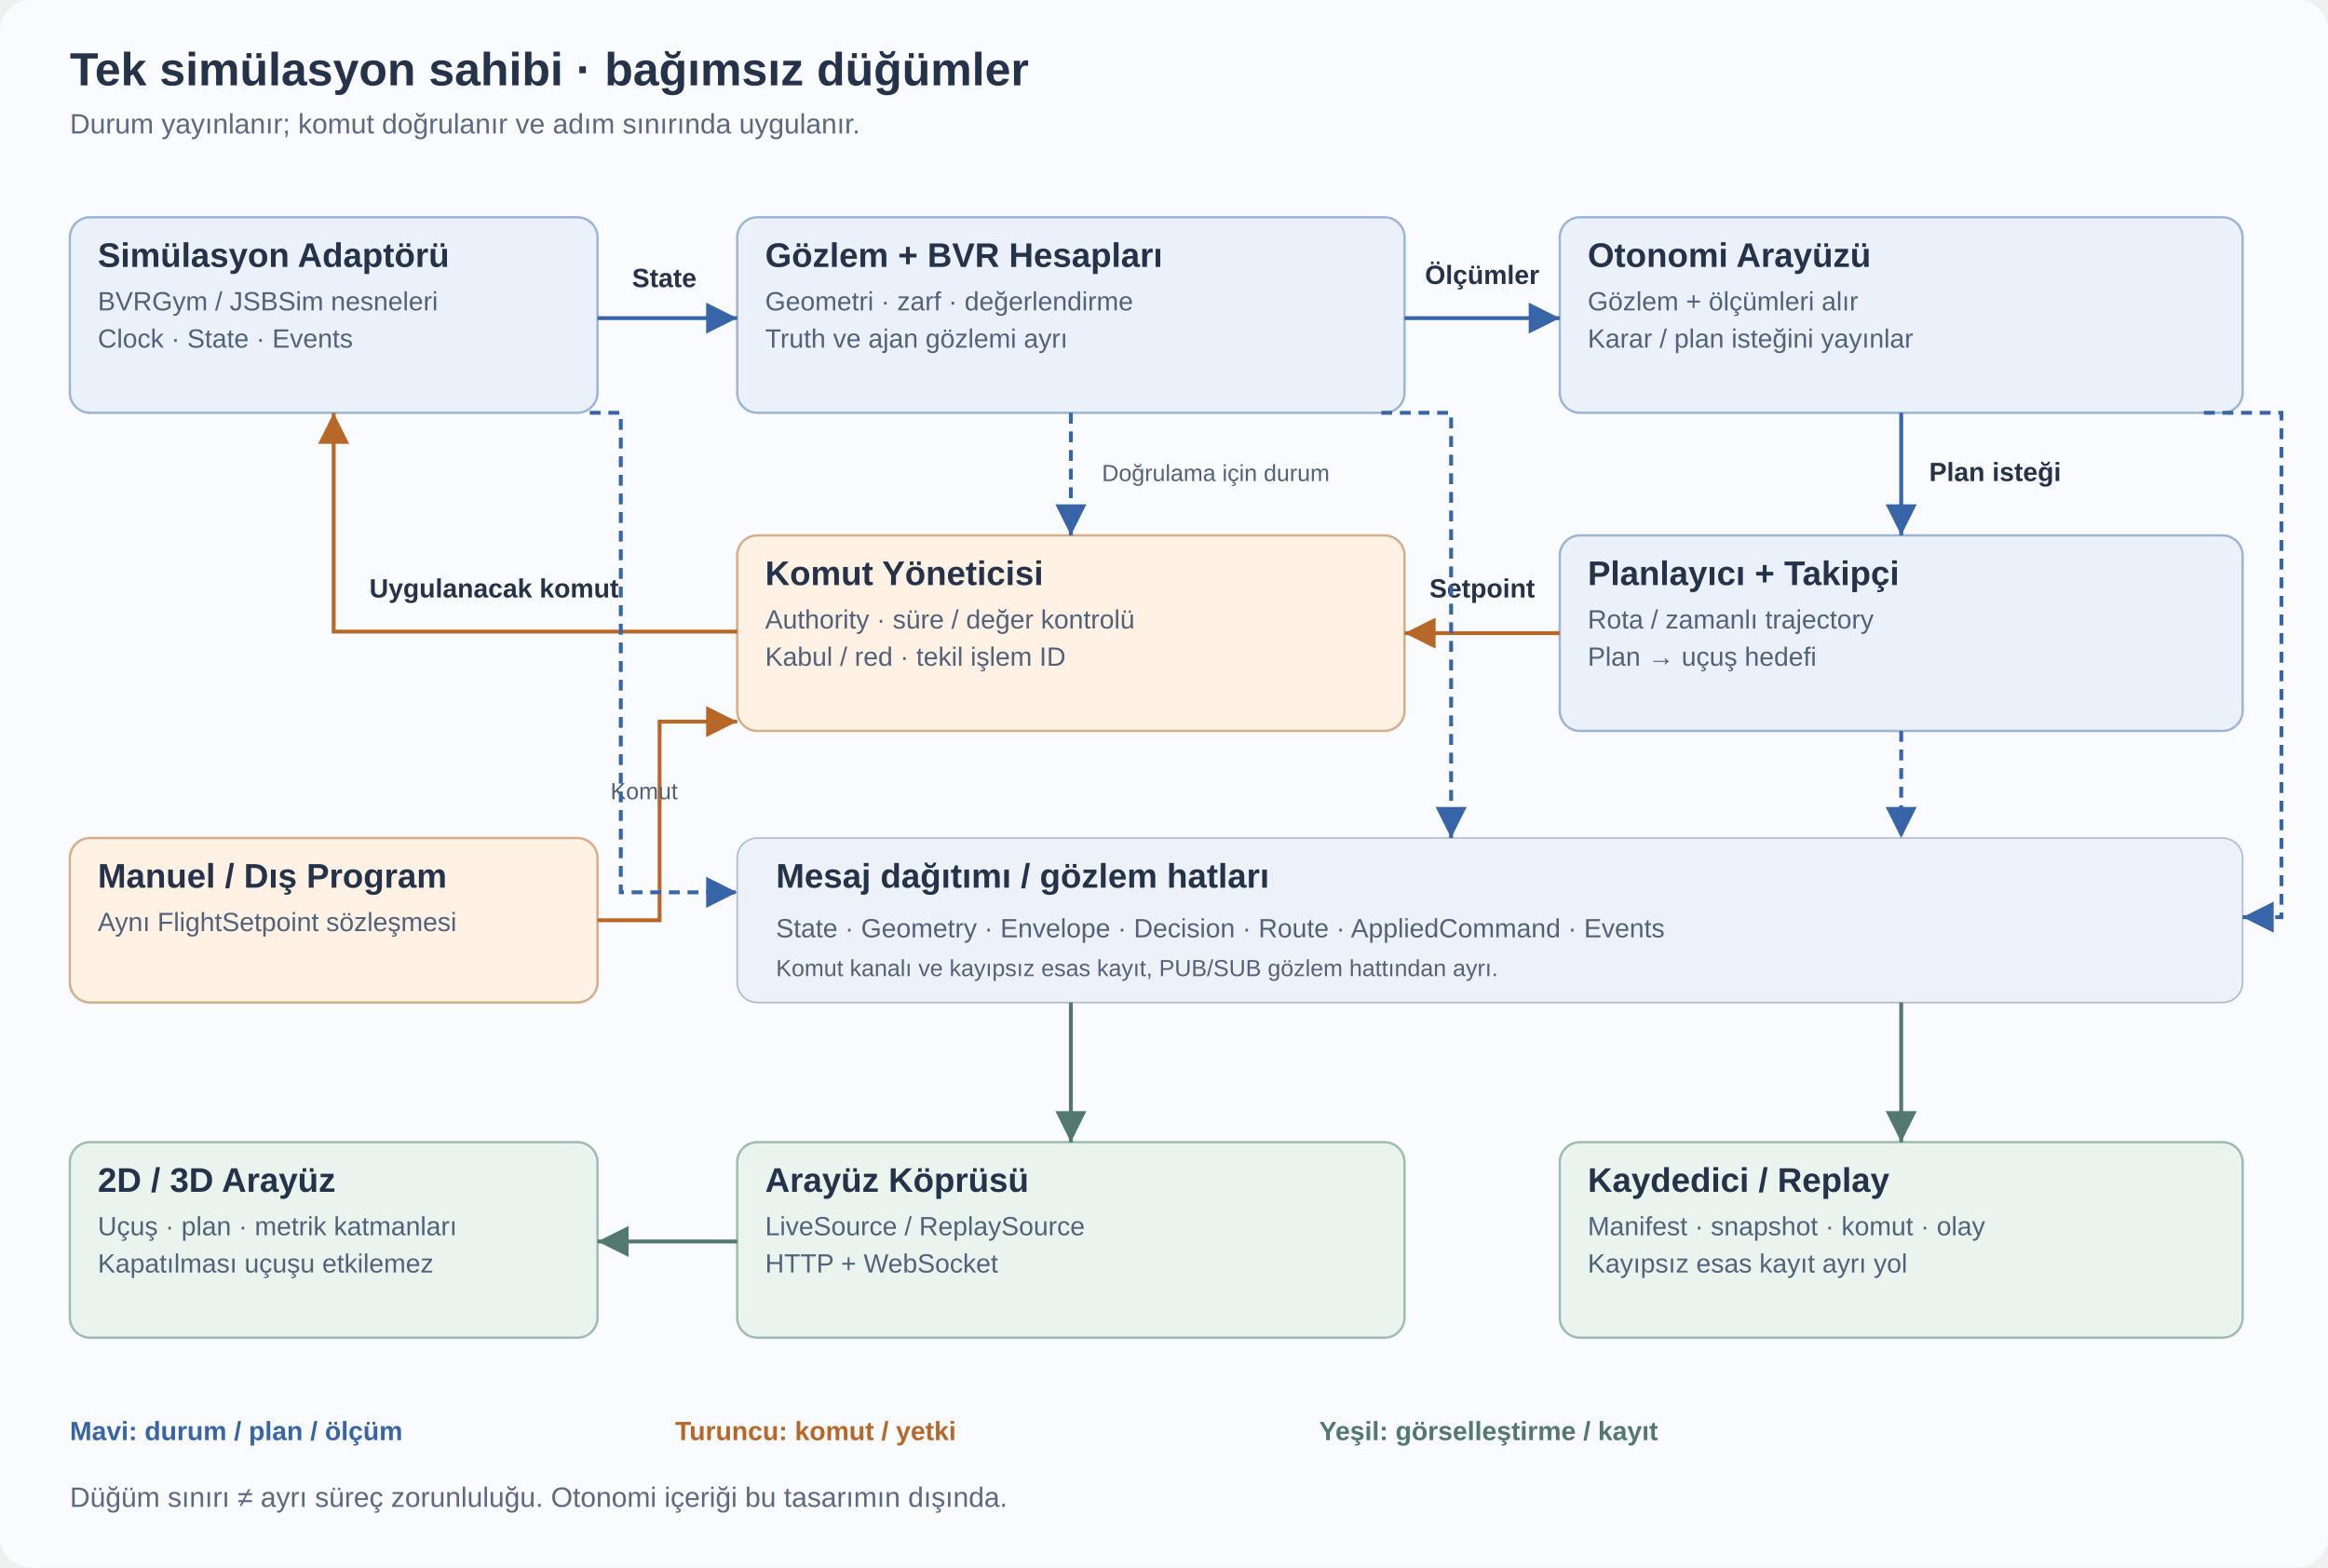
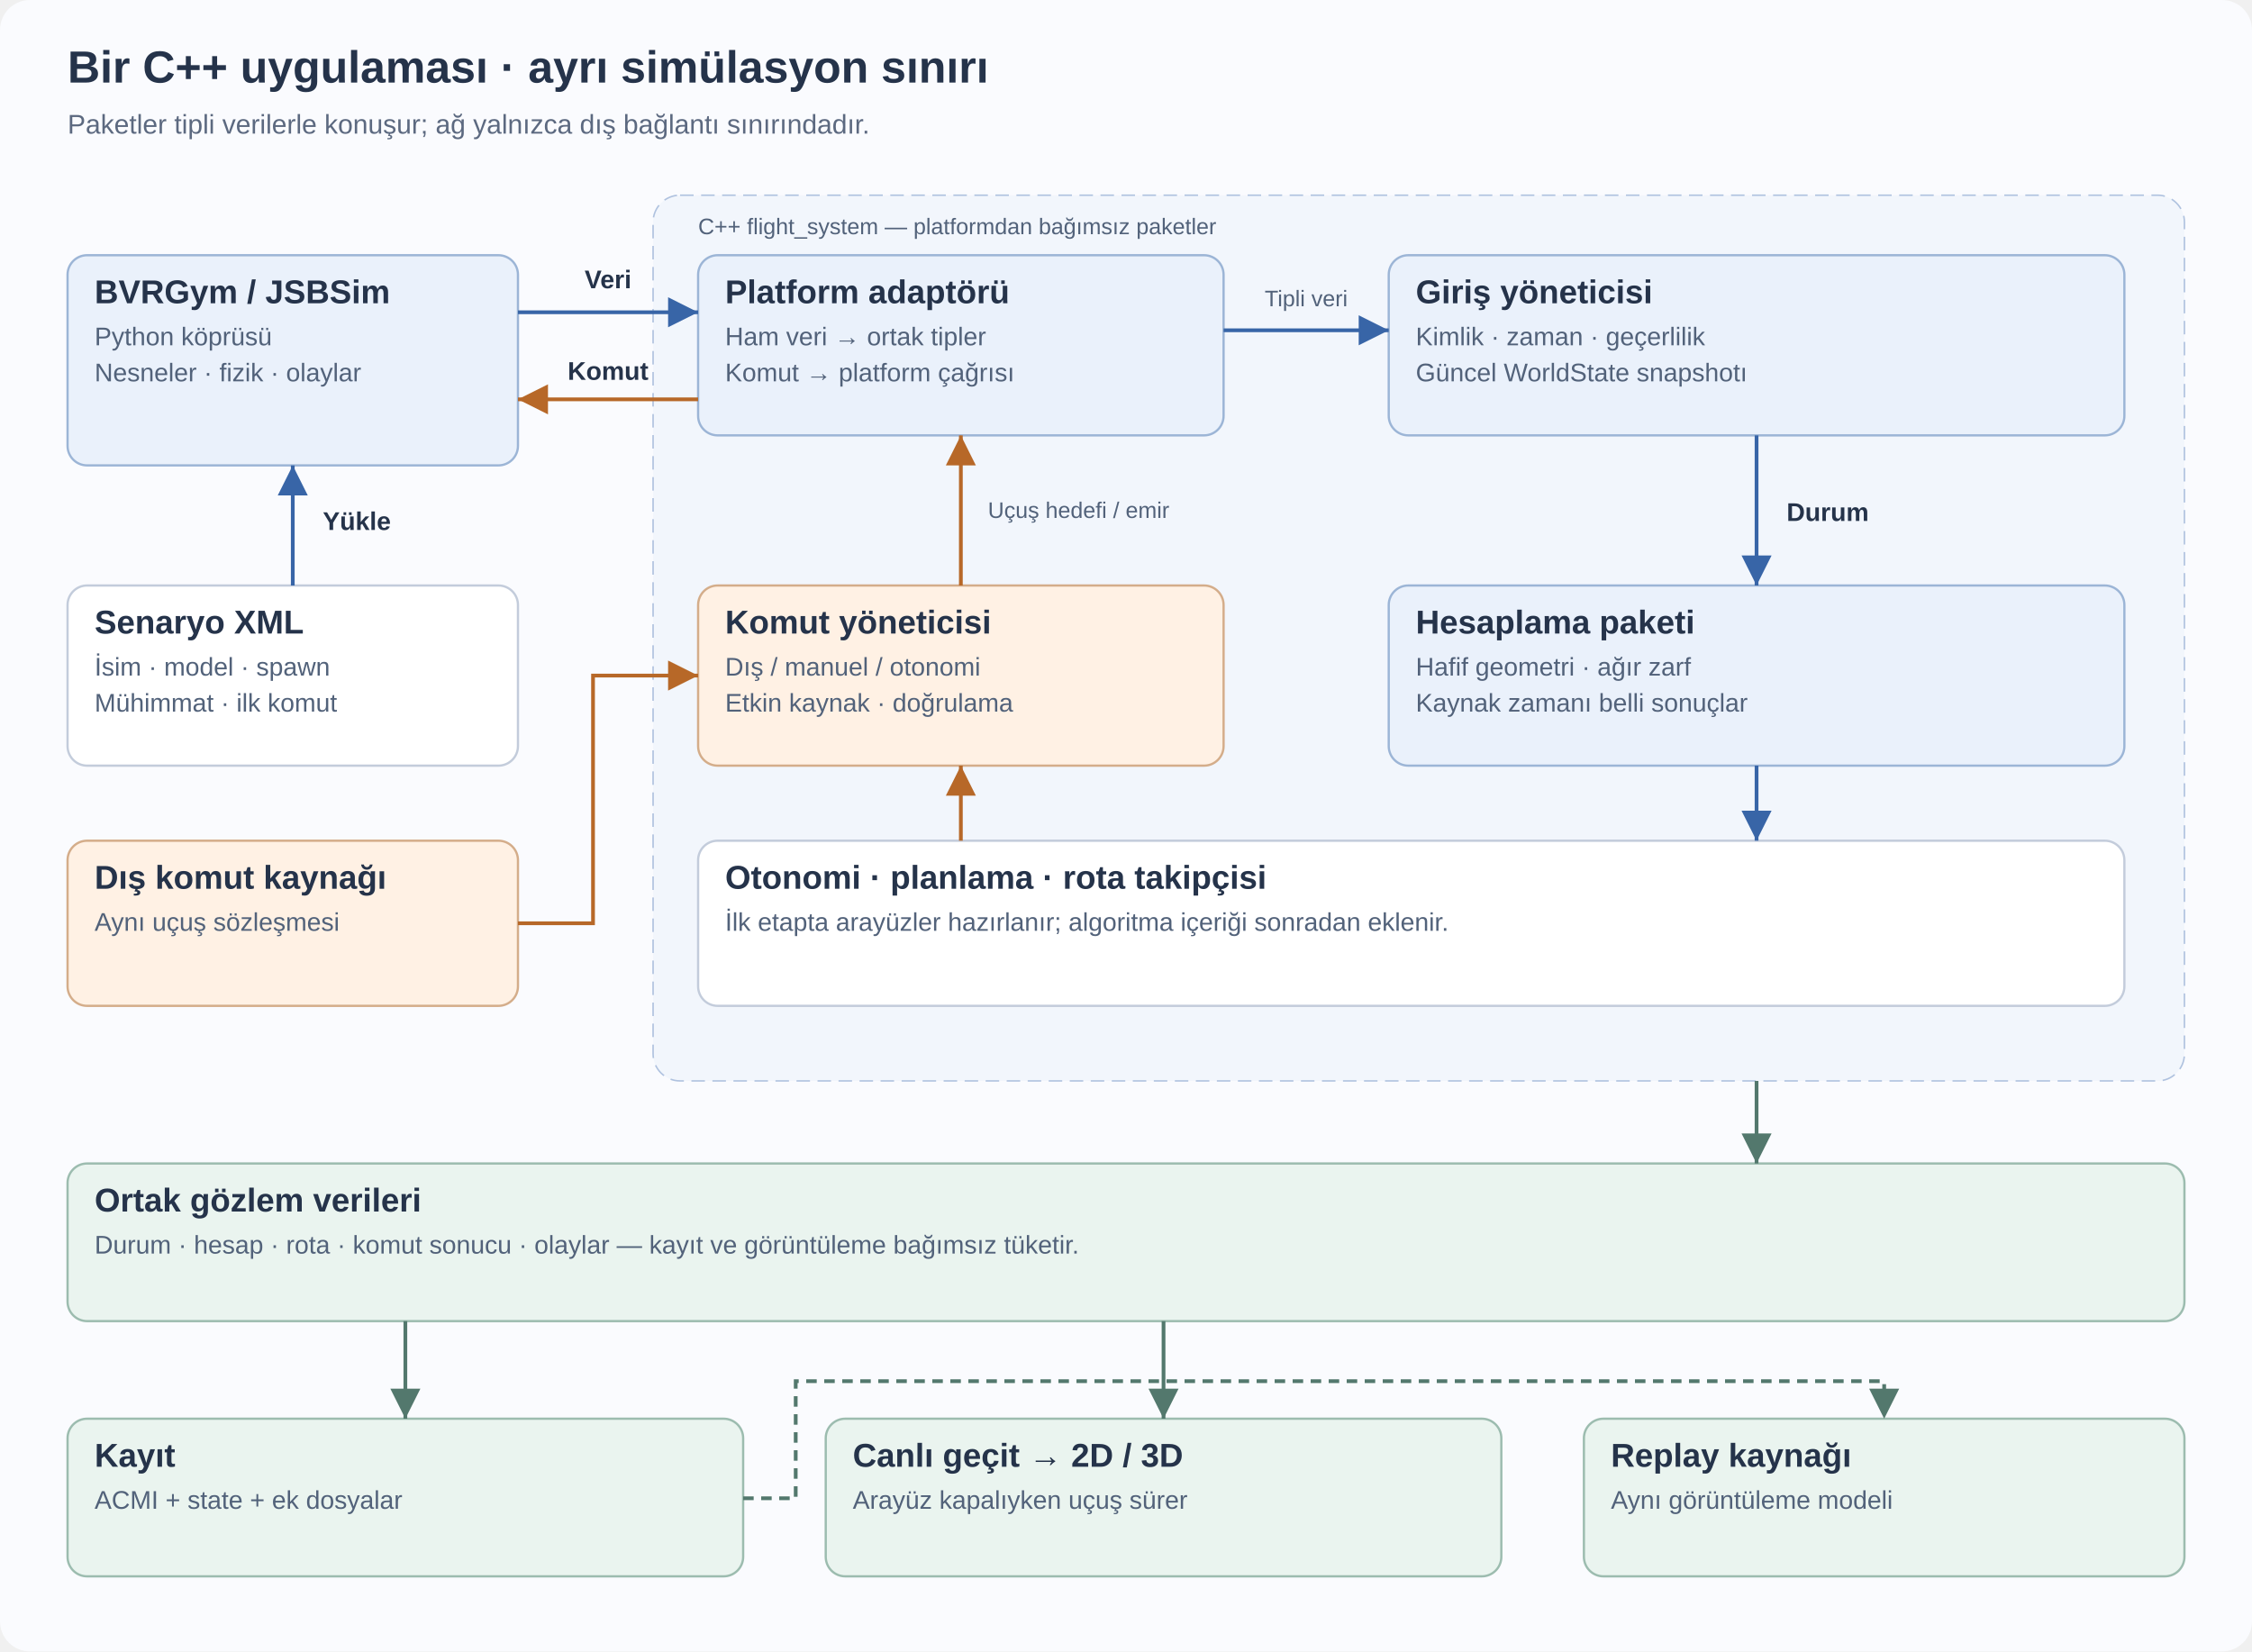
- <svg xmlns="http://www.w3.org/2000/svg" width="1500" height="1010" viewBox="0 0 1500 1010" role="img" aria-label="Simülasyon, hesaplama, komut ve gözlem mimarisi">
+ <svg xmlns="http://www.w3.org/2000/svg" width="1500" height="1100" viewBox="0 0 1500 1100" role="img" aria-label="Python simülasyon köprüsü ve aynı uygulamadaki C++ paketleri">
  <defs>
    <marker id="a" markerWidth="9" markerHeight="9" refX="8" refY="4" orient="auto">
      <path d="M0,0 L8,4 L0,8" fill="#3865a7" />
    </marker>
    <marker id="c" markerWidth="9" markerHeight="9" refX="8" refY="4" orient="auto">
      <path d="M0,0 L8,4 L0,8" fill="#b76828" />
    </marker>
    <marker id="g" markerWidth="9" markerHeight="9" refX="8" refY="4" orient="auto">
      <path d="M0,0 L8,4 L0,8" fill="#53786d" />
    </marker>
    <style>text{font-family:Segoe UI,Arial,sans-serif;fill:#25334a}.title{font-size:30px;font-weight:700}.sub{font-size:18px;fill:#5c6980}.node{font-size:22px;font-weight:650}.detail{font-size:17px;fill:#52627a}.tag{font-size:15px;fill:#52627a}.label{font-size:17px;font-weight:600}.small{font-size:16px}</style>
  </defs>
  <rect width="100%" height="100%" rx="20" fill="#fafbfe" />
-   <text x="45" y="55" class="title" text-anchor="start">Tek simülasyon sahibi · bağımsız düğümler</text>
-   <text x="45" y="86" class="sub" text-anchor="start">Durum yayınlanır; komut doğrulanır ve adım sınırında uygulanır.</text>
-   <rect x="45" y="140" width="340" height="126" rx="13" fill="#eaf1fb" stroke="#9cb5d6" stroke-width="1.5" />
-   <text x="63" y="172" class="node" text-anchor="start">Simülasyon Adaptörü</text>
-   <text x="63" y="200" class="detail" text-anchor="start">BVRGym / JSBSim nesneleri</text>
-   <text x="63" y="224" class="detail" text-anchor="start">Clock · State · Events</text>
-   <rect x="475" y="140" width="430" height="126" rx="13" fill="#eaf1fb" stroke="#9cb5d6" stroke-width="1.5" />
-   <text x="493" y="172" class="node" text-anchor="start">Gözlem + BVR Hesapları</text>
-   <text x="493" y="200" class="detail" text-anchor="start">Geometri · zarf · değerlendirme</text>
-   <text x="493" y="224" class="detail" text-anchor="start">Truth ve ajan gözlemi ayrı</text>
-   <rect x="1005" y="140" width="440" height="126" rx="13" fill="#eaf1fb" stroke="#9cb5d6" stroke-width="1.5" />
-   <text x="1023" y="172" class="node" text-anchor="start">Otonomi Arayüzü</text>
-   <text x="1023" y="200" class="detail" text-anchor="start">Gözlem + ölçümleri alır</text>
-   <text x="1023" y="224" class="detail" text-anchor="start">Karar / plan isteğini yayınlar</text>
-   <polyline points="385,205 475,205" fill="none" stroke="#3865a7" stroke-width="2.5" marker-end="url(#a)" />
-   <text x="428" y="185" class="label" text-anchor="middle">State</text>
-   <polyline points="905,205 1005,205" fill="none" stroke="#3865a7" stroke-width="2.5" marker-end="url(#a)" />
-   <text x="955" y="183" class="label" text-anchor="middle">Ölçümler</text>
-   <rect x="1005" y="345" width="440" height="126" rx="13" fill="#eaf1fb" stroke="#9cb5d6" stroke-width="1.5" />
-   <text x="1023" y="377" class="node" text-anchor="start">Planlayıcı + Takipçi</text>
-   <text x="1023" y="405" class="detail" text-anchor="start">Rota / zamanlı trajectory</text>
-   <text x="1023" y="429" class="detail" text-anchor="start">Plan → uçuş hedefi</text>
-   <polyline points="1225,266 1225,345" fill="none" stroke="#3865a7" stroke-width="2.5" marker-end="url(#a)" />
-   <text x="1243" y="310" class="label" text-anchor="start">Plan isteği</text>
-   <rect x="475" y="345" width="430" height="126" rx="13" fill="#fff1e4" stroke="#d4ad8a" stroke-width="1.5" />
-   <text x="493" y="377" class="node" text-anchor="start">Komut Yöneticisi</text>
-   <text x="493" y="405" class="detail" text-anchor="start">Authority · süre / değer kontrolü</text>
-   <text x="493" y="429" class="detail" text-anchor="start">Kabul / red · tekil işlem ID</text>
-   <polyline points="1005,408 905,408" fill="none" stroke="#b76828" stroke-width="2.5" marker-end="url(#c)" />
-   <text x="955" y="385" class="label" text-anchor="middle">Setpoint</text>
-   <polyline points="475,407 215,407 215,266" fill="none" stroke="#b76828" stroke-width="2.5" marker-end="url(#c)" />
-   <text x="238" y="385" class="label" text-anchor="start">Uygulanacak komut</text>
-   <rect x="45" y="540" width="340" height="106" rx="13" fill="#fff1e4" stroke="#d4ad8a" stroke-width="1.5" />
-   <text x="63" y="572" class="node" text-anchor="start">Manuel / Dış Program</text>
-   <text x="63" y="600" class="detail" text-anchor="start">Aynı FlightSetpoint sözleşmesi</text>
-   <polyline points="385,593 425,593 425,465 475,465" fill="none" stroke="#b76828" stroke-width="2.5" marker-end="url(#c)" />
-   <text x="415" y="515" class="tag" text-anchor="middle">Komut</text>
-   <polyline points="690,266 690,345" fill="none" stroke="#3865a7" stroke-width="2.5" marker-end="url(#a)" stroke-dasharray="7 5" />
-   <text x="710" y="310" class="tag" text-anchor="start">Doğrulama için durum</text>
-   <rect x="475" y="540" width="970" height="106" rx="13" fill="#edf1f8" stroke="#adbace" />
-   <text x="500" y="572" class="node" text-anchor="start">Mesaj dağıtımı / gözlem hatları</text>
-   <text x="500" y="604" class="detail" text-anchor="start">State · Geometry · Envelope · Decision · Route · AppliedCommand · Events</text>
-   <text x="500" y="629" class="tag" text-anchor="start">Komut kanalı ve kayıpsız esas kayıt, PUB/SUB gözlem hattından ayrı.</text>
-   <polyline points="380,266 400,266 400,575 475,575" fill="none" stroke="#3865a7" stroke-width="2.5" marker-end="url(#a)" stroke-dasharray="7 5" />
-   <polyline points="890,266 935,266 935,540" fill="none" stroke="#3865a7" stroke-width="2.5" marker-end="url(#a)" stroke-dasharray="7 5" />
-   <polyline points="1420,266 1470,266 1470,591 1445,591" fill="none" stroke="#3865a7" stroke-width="2.5" marker-end="url(#a)" stroke-dasharray="7 5" />
-   <polyline points="1225,471 1225,540" fill="none" stroke="#3865a7" stroke-width="2.5" marker-end="url(#a)" stroke-dasharray="7 5" />
-   <rect x="475" y="736" width="430" height="126" rx="13" fill="#eaf4ef" stroke="#9cbcaf" stroke-width="1.5" />
-   <text x="493" y="768" class="node" text-anchor="start">Arayüz Köprüsü</text>
-   <text x="493" y="796" class="detail" text-anchor="start">LiveSource / ReplaySource</text>
-   <text x="493" y="820" class="detail" text-anchor="start">HTTP + WebSocket</text>
-   <rect x="1005" y="736" width="440" height="126" rx="13" fill="#eaf4ef" stroke="#9cbcaf" stroke-width="1.5" />
-   <text x="1023" y="768" class="node" text-anchor="start">Kaydedici / Replay</text>
-   <text x="1023" y="796" class="detail" text-anchor="start">Manifest · snapshot · komut · olay</text>
-   <text x="1023" y="820" class="detail" text-anchor="start">Kayıpsız esas kayıt ayrı yol</text>
-   <polyline points="690,646 690,736" fill="none" stroke="#53786d" stroke-width="2.5" marker-end="url(#g)" />
-   <polyline points="1225,646 1225,736" fill="none" stroke="#53786d" stroke-width="2.5" marker-end="url(#g)" />
-   <rect x="45" y="736" width="340" height="126" rx="13" fill="#eaf4ef" stroke="#9cbcaf" stroke-width="1.5" />
-   <text x="63" y="768" class="node" text-anchor="start">2D / 3D Arayüz</text>
-   <text x="63" y="796" class="detail" text-anchor="start">Uçuş · plan · metrik katmanları</text>
-   <text x="63" y="820" class="detail" text-anchor="start">Kapatılması uçuşu etkilemez</text>
-   <polyline points="475,800 385,800" fill="none" stroke="#53786d" stroke-width="2.5" marker-end="url(#g)" />
-   <text x="45" y="928" class="label" text-anchor="start" style="fill:#3865a7">Mavi: durum / plan / ölçüm</text>
-   <text x="435" y="928" class="label" text-anchor="start" style="fill:#b76828">Turuncu: komut / yetki</text>
-   <text x="850" y="928" class="label" text-anchor="start" style="fill:#53786d">Yeşil: görselleştirme / kayıt</text>
-   <text x="45" y="971" class="sub" text-anchor="start">Düğüm sınırı ≠ ayrı süreç zorunluluğu. Otonomi içeriği bu tasarımın dışında.</text>
+   <text x="45" y="55" class="title" text-anchor="start">Bir C++ uygulaması · ayrı simülasyon sınırı</text>
+   <text x="45" y="89" class="sub" text-anchor="start">Paketler tipli verilerle konuşur; ağ yalnızca dış bağlantı sınırındadır.</text>
+   <rect x="435" y="130" width="1020" height="590" rx="18" fill="#f2f6fc" stroke="#afc2df" stroke-dasharray="9 5" />
+   <text x="465" y="156" class="tag" text-anchor="start">C++ flight_system — platformdan bağımsız paketler</text>
+   <rect x="45" y="170" width="300" height="140" rx="13" fill="#eaf1fb" stroke="#9cb5d6" stroke-width="1.5" />
+   <text x="63" y="202" class="node" text-anchor="start">BVRGym / JSBSim</text>
+   <text x="63" y="230" class="detail" text-anchor="start">Python köprüsü</text>
+   <text x="63" y="254" class="detail" text-anchor="start">Nesneler · fizik · olaylar</text>
+   <rect x="465" y="170" width="350" height="120" rx="13" fill="#eaf1fb" stroke="#9cb5d6" stroke-width="1.5" />
+   <text x="483" y="202" class="node" text-anchor="start">Platform adaptörü</text>
+   <text x="483" y="230" class="detail" text-anchor="start">Ham veri → ortak tipler</text>
+   <text x="483" y="254" class="detail" text-anchor="start">Komut → platform çağrısı</text>
+   <rect x="925" y="170" width="490" height="120" rx="13" fill="#eaf1fb" stroke="#9cb5d6" stroke-width="1.5" />
+   <text x="943" y="202" class="node" text-anchor="start">Giriş yöneticisi</text>
+   <text x="943" y="230" class="detail" text-anchor="start">Kimlik · zaman · geçerlilik</text>
+   <text x="943" y="254" class="detail" text-anchor="start">Güncel WorldState snapshotı</text>
+   <polyline points="345,208 465,208" fill="none" stroke="#3865a7" stroke-width="2.5" marker-end="url(#a)" />
+   <text x="405" y="192" class="label" text-anchor="middle">Veri</text>
+   <polyline points="465,266 345,266" fill="none" stroke="#b76828" stroke-width="2.5" marker-end="url(#c)" />
+   <text x="405" y="253" class="label" text-anchor="middle">Komut</text>
+   <polyline points="815,220 925,220" fill="none" stroke="#3865a7" stroke-width="2.5" marker-end="url(#a)" />
+   <text x="870" y="204" class="tag" text-anchor="middle">Tipli veri</text>
+   <rect x="925" y="390" width="490" height="120" rx="13" fill="#eaf1fb" stroke="#9cb5d6" stroke-width="1.5" />
+   <text x="943" y="422" class="node" text-anchor="start">Hesaplama paketi</text>
+   <text x="943" y="450" class="detail" text-anchor="start">Hafif geometri · ağır zarf</text>
+   <text x="943" y="474" class="detail" text-anchor="start">Kaynak zamanı belli sonuçlar</text>
+   <polyline points="1170,290 1170,390" fill="none" stroke="#3865a7" stroke-width="2.5" marker-end="url(#a)" />
+   <text x="1190" y="347" class="label" text-anchor="start">Durum</text>
+   <rect x="465" y="390" width="350" height="120" rx="13" fill="#fff1e4" stroke="#d4ad8a" stroke-width="1.5" />
+   <text x="483" y="422" class="node" text-anchor="start">Komut yöneticisi</text>
+   <text x="483" y="450" class="detail" text-anchor="start">Dış / manuel / otonomi</text>
+   <text x="483" y="474" class="detail" text-anchor="start">Etkin kaynak · doğrulama</text>
+   <polyline points="640,390 640,290" fill="none" stroke="#b76828" stroke-width="2.5" marker-end="url(#c)" />
+   <text x="658" y="345" class="tag" text-anchor="start">Uçuş hedefi / emir</text>
+   <rect x="465" y="560" width="950" height="110" rx="13" fill="#ffffff" stroke="#c3ccdb" stroke-width="1.5" />
+   <text x="483" y="592" class="node" text-anchor="start">Otonomi · planlama · rota takipçisi</text>
+   <text x="483" y="620" class="detail" text-anchor="start">İlk etapta arayüzler hazırlanır; algoritma içeriği sonradan eklenir.</text>
+   <polyline points="1170,510 1170,560" fill="none" stroke="#3865a7" stroke-width="2.5" marker-end="url(#a)" />
+   <polyline points="640,560 640,510" fill="none" stroke="#b76828" stroke-width="2.5" marker-end="url(#c)" />
+   <rect x="45" y="390" width="300" height="120" rx="13" fill="#ffffff" stroke="#c3ccdb" stroke-width="1.5" />
+   <text x="63" y="422" class="node" text-anchor="start">Senaryo XML</text>
+   <text x="63" y="450" class="detail" text-anchor="start">İsim · model · spawn</text>
+   <text x="63" y="474" class="detail" text-anchor="start">Mühimmat · ilk komut</text>
+   <polyline points="195,390 195,310" fill="none" stroke="#3865a7" stroke-width="2.5" marker-end="url(#a)" />
+   <text x="215" y="353" class="label" text-anchor="start">Yükle</text>
+   <rect x="45" y="560" width="300" height="110" rx="13" fill="#fff1e4" stroke="#d4ad8a" stroke-width="1.5" />
+   <text x="63" y="592" class="node" text-anchor="start">Dış komut kaynağı</text>
+   <text x="63" y="620" class="detail" text-anchor="start">Aynı uçuş sözleşmesi</text>
+   <polyline points="345,615 395,615 395,450 465,450" fill="none" stroke="#b76828" stroke-width="2.5" marker-end="url(#c)" />
+   <rect x="45" y="775" width="1410" height="105" rx="13" fill="#eaf4ef" stroke="#9cbcaf" stroke-width="1.5" />
+   <text x="63" y="807" class="node" text-anchor="start">Ortak gözlem verileri</text>
+   <text x="63" y="835" class="detail" text-anchor="start">Durum · hesap · rota · komut sonucu · olaylar — kayıt ve görüntüleme bağımsız tüketir.</text>
+   <polyline points="1170,720 1170,775" fill="none" stroke="#53786d" stroke-width="2.5" marker-end="url(#g)" />
+   <rect x="45" y="945" width="450" height="105" rx="13" fill="#eaf4ef" stroke="#9cbcaf" stroke-width="1.5" />
+   <text x="63" y="977" class="node" text-anchor="start">Kayıt</text>
+   <text x="63" y="1005" class="detail" text-anchor="start">ACMI + state + ek dosyalar</text>
+   <rect x="550" y="945" width="450" height="105" rx="13" fill="#eaf4ef" stroke="#9cbcaf" stroke-width="1.5" />
+   <text x="568" y="977" class="node" text-anchor="start">Canlı geçit → 2D / 3D</text>
+   <text x="568" y="1005" class="detail" text-anchor="start">Arayüz kapalıyken uçuş sürer</text>
+   <rect x="1055" y="945" width="400" height="105" rx="13" fill="#eaf4ef" stroke="#9cbcaf" stroke-width="1.5" />
+   <text x="1073" y="977" class="node" text-anchor="start">Replay kaynağı</text>
+   <text x="1073" y="1005" class="detail" text-anchor="start">Aynı görüntüleme modeli</text>
+   <polyline points="270,880 270,945" fill="none" stroke="#53786d" stroke-width="2.5" marker-end="url(#g)" />
+   <polyline points="775,880 775,945" fill="none" stroke="#53786d" stroke-width="2.5" marker-end="url(#g)" />
+   <polyline points="495,998 530,998 530,920 1255,920 1255,945" fill="none" stroke="#53786d" stroke-width="2.5" marker-end="url(#g)" stroke-dasharray="7 5" />
</svg>
